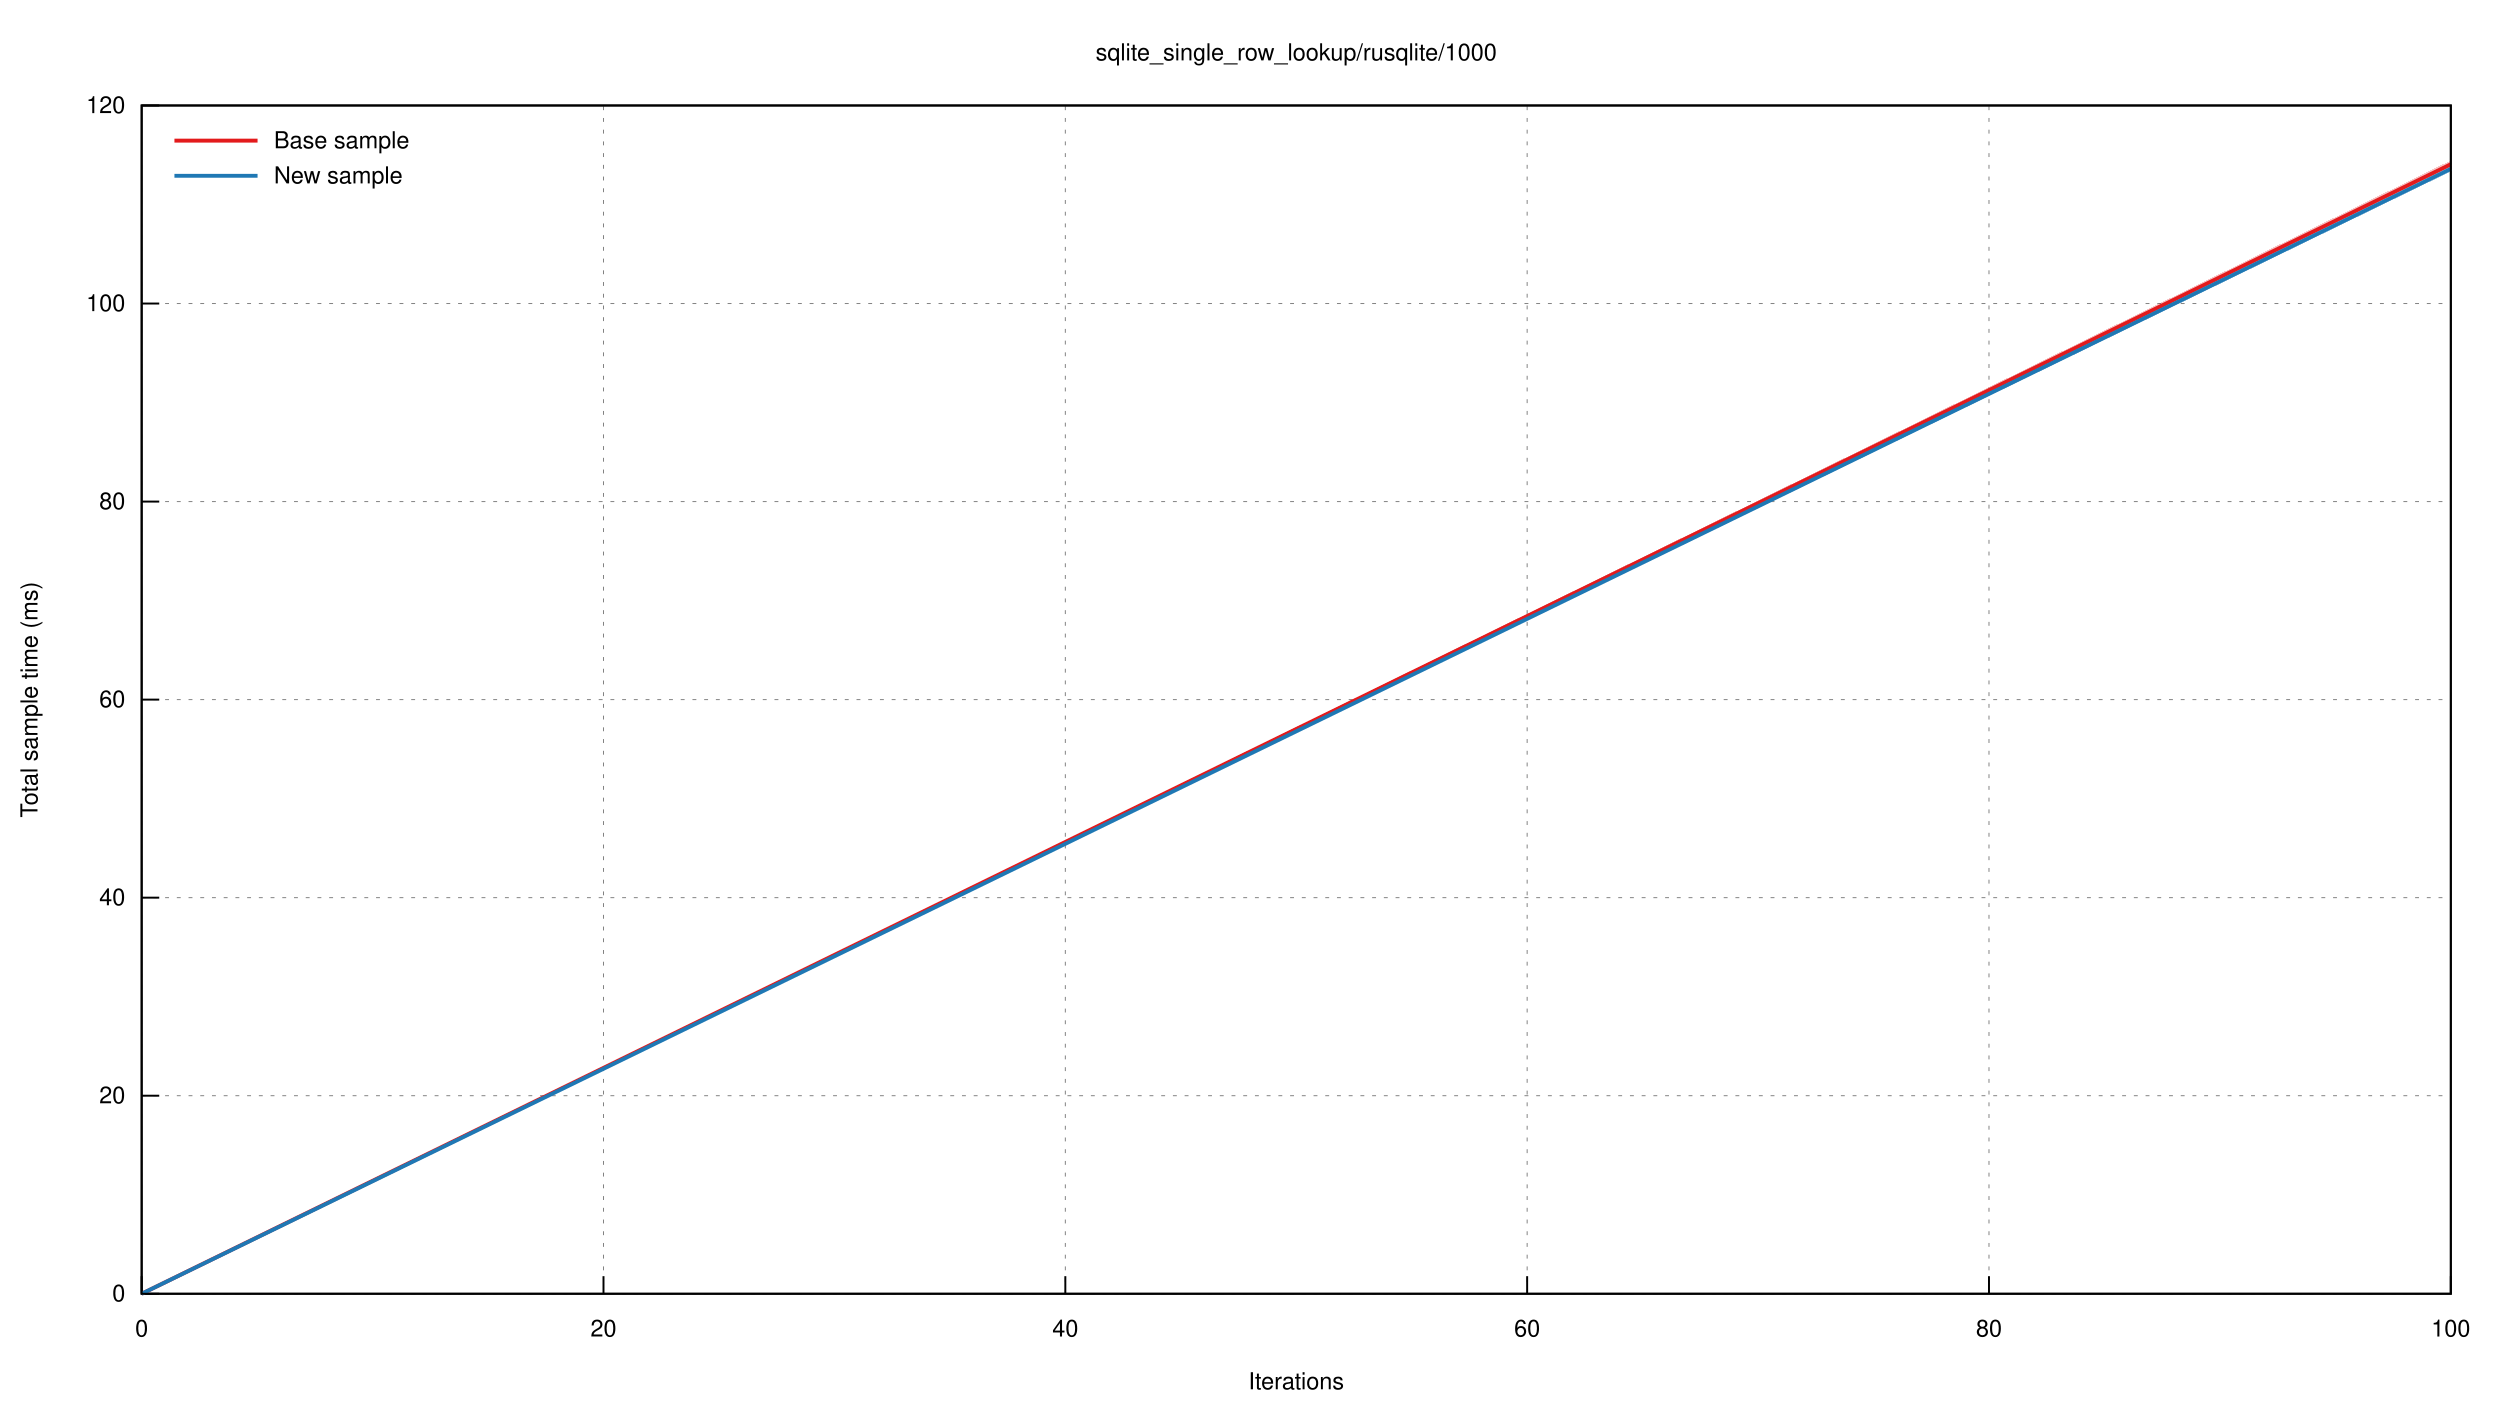
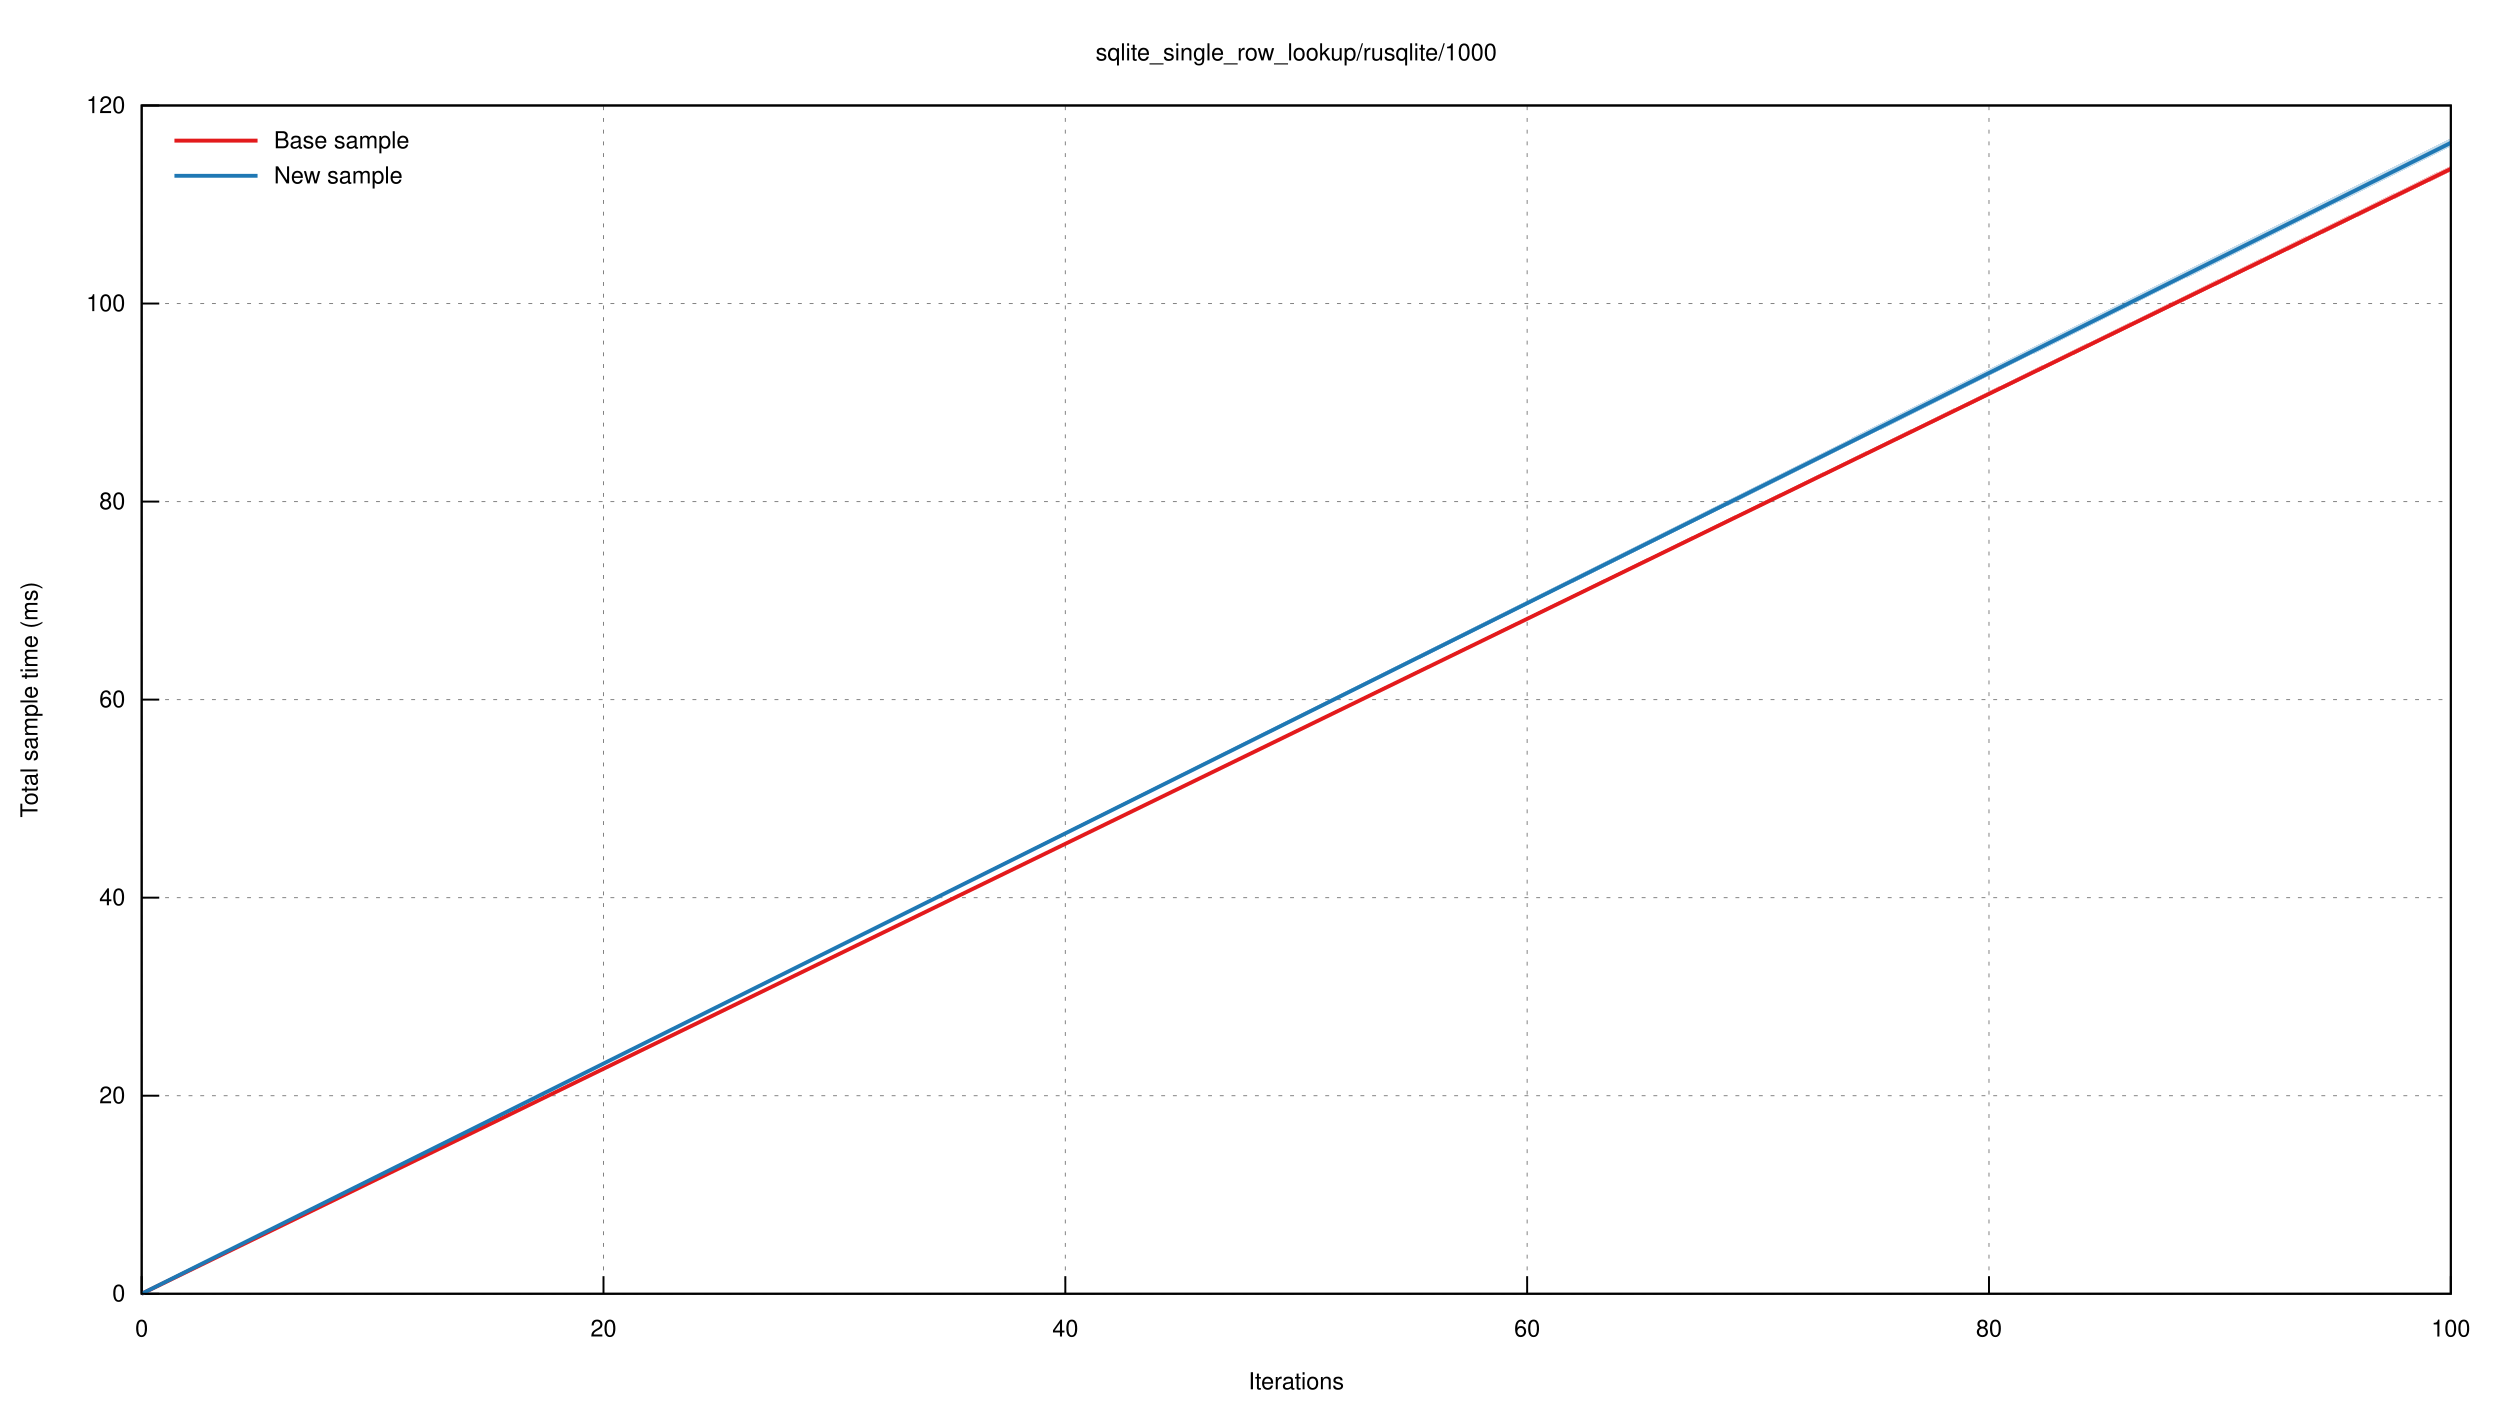
<svg xmlns="http://www.w3.org/2000/svg" xmlns:xlink="http://www.w3.org/1999/xlink" viewBox="0 0 1280 720">
  <g id="gnuplot_canvas">
    <rect x="0" y="0" width="1280" height="720" fill="none" />
    <defs>
      <circle id="gpDot" r="0.5" stroke-width="0.5" stroke="currentColor" />
      <path id="gpPt0" stroke-width="0.222" stroke="currentColor" d="M-1,0 h2 M0,-1 v2" />
      <path id="gpPt1" stroke-width="0.222" stroke="currentColor" d="M-1,-1 L1,1 M1,-1 L-1,1" />
      <path id="gpPt2" stroke-width="0.222" stroke="currentColor" d="M-1,0 L1,0 M0,-1 L0,1 M-1,-1 L1,1 M-1,1 L1,-1" />
      <rect id="gpPt3" stroke-width="0.222" stroke="currentColor" x="-1" y="-1" width="2" height="2" />
      <rect id="gpPt4" stroke-width="0.222" stroke="currentColor" fill="currentColor" x="-1" y="-1" width="2" height="2" />
      <circle id="gpPt5" stroke-width="0.222" stroke="currentColor" cx="0" cy="0" r="1" />
      <use xlink:href="#gpPt5" id="gpPt6" fill="currentColor" stroke="none" />
      <path id="gpPt7" stroke-width="0.222" stroke="currentColor" d="M0,-1.33 L-1.33,0.67 L1.33,0.67 z" />
      <use xlink:href="#gpPt7" id="gpPt8" fill="currentColor" stroke="none" />
      <use xlink:href="#gpPt7" id="gpPt9" stroke="currentColor" transform="rotate(180)" />
      <use xlink:href="#gpPt9" id="gpPt10" fill="currentColor" stroke="none" />
      <use xlink:href="#gpPt3" id="gpPt11" stroke="currentColor" transform="rotate(45)" />
      <use xlink:href="#gpPt11" id="gpPt12" fill="currentColor" stroke="none" />
      <path id="gpPt13" stroke-width="0.222" stroke="currentColor" d="M0,1.330 L1.265,0.411 L0.782,-1.067 L-0.782,-1.076 L-1.265,0.411 z" />
      <use xlink:href="#gpPt13" id="gpPt14" fill="currentColor" stroke="none" />
      <filter id="textbox" filterUnits="objectBoundingBox" x="0" y="0" height="1" width="1">
        <feFlood flood-color="white" flood-opacity="1" result="bgnd" />
        <feComposite in="SourceGraphic" in2="bgnd" operator="atop" />
      </filter>
      <filter id="greybox" filterUnits="objectBoundingBox" x="0" y="0" height="1" width="1">
        <feFlood flood-color="lightgrey" flood-opacity="1" result="grey" />
        <feComposite in="SourceGraphic" in2="grey" operator="atop" />
      </filter>
    </defs>
    <g fill="none" color="white" stroke="currentColor" stroke-width="1.00" stroke-linecap="butt" stroke-linejoin="miter">
</g>
    <g fill="none" color="black" stroke="currentColor" stroke-width="1.00" stroke-linecap="butt" stroke-linejoin="miter">
</g>
    <g fill="none" color="black" stroke="black" stroke-width="0.50" stroke-linecap="butt" stroke-linejoin="miter">
</g>
    <g fill="none" color="gray" stroke="currentColor" stroke-width="0.50" stroke-linecap="butt" stroke-linejoin="miter">
      <path stroke="gray" stroke-dasharray="2,4" class="gridline" d="M72.53,662.40 L1254.82,662.40  " />
    </g>
    <g fill="none" color="gray" stroke="gray" stroke-width="1.00" stroke-linecap="butt" stroke-linejoin="miter">
</g>
    <g fill="none" color="black" stroke="currentColor" stroke-width="1.00" stroke-linecap="butt" stroke-linejoin="miter">
      <path stroke="black" d="M72.53,662.40 L81.53,662.40  " />
      <g transform="translate(64.14,666.30)" stroke="none" fill="black" font-family="Helvetica" font-size="12.00" text-anchor="end">
        <text>
          <tspan font-family="Helvetica"> 0</tspan>
        </text>
      </g>
    </g>
    <g fill="none" color="black" stroke="currentColor" stroke-width="1.00" stroke-linecap="butt" stroke-linejoin="miter">
</g>
    <g fill="none" color="black" stroke="black" stroke-width="0.50" stroke-linecap="butt" stroke-linejoin="miter">
</g>
    <g fill="none" color="gray" stroke="currentColor" stroke-width="0.50" stroke-linecap="butt" stroke-linejoin="miter">
      <path stroke="gray" stroke-dasharray="2,4" class="gridline" d="M72.53,561.00 L1254.82,561.00  " />
    </g>
    <g fill="none" color="gray" stroke="gray" stroke-width="1.00" stroke-linecap="butt" stroke-linejoin="miter">
</g>
    <g fill="none" color="black" stroke="currentColor" stroke-width="1.00" stroke-linecap="butt" stroke-linejoin="miter">
      <path stroke="black" d="M72.53,561.00 L81.53,561.00  " />
      <g transform="translate(64.14,564.90)" stroke="none" fill="black" font-family="Helvetica" font-size="12.00" text-anchor="end">
        <text>
          <tspan font-family="Helvetica"> 20</tspan>
        </text>
      </g>
    </g>
    <g fill="none" color="black" stroke="currentColor" stroke-width="1.00" stroke-linecap="butt" stroke-linejoin="miter">
</g>
    <g fill="none" color="black" stroke="black" stroke-width="0.50" stroke-linecap="butt" stroke-linejoin="miter">
</g>
    <g fill="none" color="gray" stroke="currentColor" stroke-width="0.50" stroke-linecap="butt" stroke-linejoin="miter">
      <path stroke="gray" stroke-dasharray="2,4" class="gridline" d="M72.53,459.60 L1254.82,459.60  " />
    </g>
    <g fill="none" color="gray" stroke="gray" stroke-width="1.00" stroke-linecap="butt" stroke-linejoin="miter">
</g>
    <g fill="none" color="black" stroke="currentColor" stroke-width="1.00" stroke-linecap="butt" stroke-linejoin="miter">
      <path stroke="black" d="M72.53,459.60 L81.53,459.60  " />
      <g transform="translate(64.14,463.50)" stroke="none" fill="black" font-family="Helvetica" font-size="12.00" text-anchor="end">
        <text>
          <tspan font-family="Helvetica"> 40</tspan>
        </text>
      </g>
    </g>
    <g fill="none" color="black" stroke="currentColor" stroke-width="1.00" stroke-linecap="butt" stroke-linejoin="miter">
</g>
    <g fill="none" color="black" stroke="black" stroke-width="0.50" stroke-linecap="butt" stroke-linejoin="miter">
</g>
    <g fill="none" color="gray" stroke="currentColor" stroke-width="0.50" stroke-linecap="butt" stroke-linejoin="miter">
      <path stroke="gray" stroke-dasharray="2,4" class="gridline" d="M72.53,358.20 L1254.82,358.20  " />
    </g>
    <g fill="none" color="gray" stroke="gray" stroke-width="1.00" stroke-linecap="butt" stroke-linejoin="miter">
</g>
    <g fill="none" color="black" stroke="currentColor" stroke-width="1.00" stroke-linecap="butt" stroke-linejoin="miter">
      <path stroke="black" d="M72.53,358.20 L81.53,358.20  " />
      <g transform="translate(64.14,362.10)" stroke="none" fill="black" font-family="Helvetica" font-size="12.00" text-anchor="end">
        <text>
          <tspan font-family="Helvetica"> 60</tspan>
        </text>
      </g>
    </g>
    <g fill="none" color="black" stroke="currentColor" stroke-width="1.00" stroke-linecap="butt" stroke-linejoin="miter">
</g>
    <g fill="none" color="black" stroke="black" stroke-width="0.50" stroke-linecap="butt" stroke-linejoin="miter">
</g>
    <g fill="none" color="gray" stroke="currentColor" stroke-width="0.50" stroke-linecap="butt" stroke-linejoin="miter">
      <path stroke="gray" stroke-dasharray="2,4" class="gridline" d="M72.53,256.81 L1254.82,256.81  " />
    </g>
    <g fill="none" color="gray" stroke="gray" stroke-width="1.00" stroke-linecap="butt" stroke-linejoin="miter">
</g>
    <g fill="none" color="black" stroke="currentColor" stroke-width="1.00" stroke-linecap="butt" stroke-linejoin="miter">
      <path stroke="black" d="M72.53,256.81 L81.53,256.81  " />
      <g transform="translate(64.14,260.71)" stroke="none" fill="black" font-family="Helvetica" font-size="12.00" text-anchor="end">
        <text>
          <tspan font-family="Helvetica"> 80</tspan>
        </text>
      </g>
    </g>
    <g fill="none" color="black" stroke="currentColor" stroke-width="1.00" stroke-linecap="butt" stroke-linejoin="miter">
</g>
    <g fill="none" color="black" stroke="black" stroke-width="0.50" stroke-linecap="butt" stroke-linejoin="miter">
</g>
    <g fill="none" color="gray" stroke="currentColor" stroke-width="0.50" stroke-linecap="butt" stroke-linejoin="miter">
      <path stroke="gray" stroke-dasharray="2,4" class="gridline" d="M72.53,155.41 L1254.82,155.41  " />
    </g>
    <g fill="none" color="gray" stroke="gray" stroke-width="1.00" stroke-linecap="butt" stroke-linejoin="miter">
</g>
    <g fill="none" color="black" stroke="currentColor" stroke-width="1.00" stroke-linecap="butt" stroke-linejoin="miter">
      <path stroke="black" d="M72.53,155.41 L81.53,155.41  " />
      <g transform="translate(64.14,159.31)" stroke="none" fill="black" font-family="Helvetica" font-size="12.00" text-anchor="end">
        <text>
          <tspan font-family="Helvetica"> 100</tspan>
        </text>
      </g>
    </g>
    <g fill="none" color="black" stroke="currentColor" stroke-width="1.00" stroke-linecap="butt" stroke-linejoin="miter">
</g>
    <g fill="none" color="black" stroke="black" stroke-width="0.50" stroke-linecap="butt" stroke-linejoin="miter">
</g>
    <g fill="none" color="gray" stroke="currentColor" stroke-width="0.50" stroke-linecap="butt" stroke-linejoin="miter">
      <path stroke="gray" stroke-dasharray="2,4" class="gridline" d="M72.53,54.01 L1254.82,54.01  " />
    </g>
    <g fill="none" color="gray" stroke="gray" stroke-width="1.00" stroke-linecap="butt" stroke-linejoin="miter">
</g>
    <g fill="none" color="black" stroke="currentColor" stroke-width="1.00" stroke-linecap="butt" stroke-linejoin="miter">
      <path stroke="black" d="M72.53,54.01 L81.53,54.01  " />
      <g transform="translate(64.14,57.91)" stroke="none" fill="black" font-family="Helvetica" font-size="12.00" text-anchor="end">
        <text>
          <tspan font-family="Helvetica"> 120</tspan>
        </text>
      </g>
    </g>
    <g fill="none" color="black" stroke="currentColor" stroke-width="1.00" stroke-linecap="butt" stroke-linejoin="miter">
</g>
    <g fill="none" color="black" stroke="black" stroke-width="0.50" stroke-linecap="butt" stroke-linejoin="miter">
</g>
    <g fill="none" color="gray" stroke="currentColor" stroke-width="0.50" stroke-linecap="butt" stroke-linejoin="miter">
      <path stroke="gray" stroke-dasharray="2,4" class="gridline" d="M72.53,662.40 L72.53,54.01  " />
    </g>
    <g fill="none" color="gray" stroke="gray" stroke-width="1.00" stroke-linecap="butt" stroke-linejoin="miter">
</g>
    <g fill="none" color="black" stroke="currentColor" stroke-width="1.00" stroke-linecap="butt" stroke-linejoin="miter">
      <path stroke="black" d="M72.53,662.40 L72.53,653.40  " />
      <g transform="translate(72.53,684.30)" stroke="none" fill="black" font-family="Helvetica" font-size="12.00" text-anchor="middle">
        <text>
          <tspan font-family="Helvetica"> 0</tspan>
        </text>
      </g>
    </g>
    <g fill="none" color="black" stroke="currentColor" stroke-width="1.00" stroke-linecap="butt" stroke-linejoin="miter">
</g>
    <g fill="none" color="black" stroke="black" stroke-width="0.50" stroke-linecap="butt" stroke-linejoin="miter">
</g>
    <g fill="none" color="gray" stroke="currentColor" stroke-width="0.50" stroke-linecap="butt" stroke-linejoin="miter">
      <path stroke="gray" stroke-dasharray="2,4" class="gridline" d="M308.99,662.40 L308.99,54.01  " />
    </g>
    <g fill="none" color="gray" stroke="gray" stroke-width="1.00" stroke-linecap="butt" stroke-linejoin="miter">
</g>
    <g fill="none" color="black" stroke="currentColor" stroke-width="1.00" stroke-linecap="butt" stroke-linejoin="miter">
      <path stroke="black" d="M308.99,662.40 L308.99,653.40  " />
      <g transform="translate(308.99,684.30)" stroke="none" fill="black" font-family="Helvetica" font-size="12.00" text-anchor="middle">
        <text>
          <tspan font-family="Helvetica"> 20</tspan>
        </text>
      </g>
    </g>
    <g fill="none" color="black" stroke="currentColor" stroke-width="1.00" stroke-linecap="butt" stroke-linejoin="miter">
</g>
    <g fill="none" color="black" stroke="black" stroke-width="0.50" stroke-linecap="butt" stroke-linejoin="miter">
</g>
    <g fill="none" color="gray" stroke="currentColor" stroke-width="0.50" stroke-linecap="butt" stroke-linejoin="miter">
      <path stroke="gray" stroke-dasharray="2,4" class="gridline" d="M545.45,662.40 L545.45,54.01  " />
    </g>
    <g fill="none" color="gray" stroke="gray" stroke-width="1.00" stroke-linecap="butt" stroke-linejoin="miter">
</g>
    <g fill="none" color="black" stroke="currentColor" stroke-width="1.00" stroke-linecap="butt" stroke-linejoin="miter">
      <path stroke="black" d="M545.45,662.40 L545.45,653.40  " />
      <g transform="translate(545.45,684.30)" stroke="none" fill="black" font-family="Helvetica" font-size="12.00" text-anchor="middle">
        <text>
          <tspan font-family="Helvetica"> 40</tspan>
        </text>
      </g>
    </g>
    <g fill="none" color="black" stroke="currentColor" stroke-width="1.00" stroke-linecap="butt" stroke-linejoin="miter">
</g>
    <g fill="none" color="black" stroke="black" stroke-width="0.50" stroke-linecap="butt" stroke-linejoin="miter">
</g>
    <g fill="none" color="gray" stroke="currentColor" stroke-width="0.50" stroke-linecap="butt" stroke-linejoin="miter">
      <path stroke="gray" stroke-dasharray="2,4" class="gridline" d="M781.90,662.40 L781.90,54.01  " />
    </g>
    <g fill="none" color="gray" stroke="gray" stroke-width="1.00" stroke-linecap="butt" stroke-linejoin="miter">
</g>
    <g fill="none" color="black" stroke="currentColor" stroke-width="1.00" stroke-linecap="butt" stroke-linejoin="miter">
      <path stroke="black" d="M781.90,662.40 L781.90,653.40  " />
      <g transform="translate(781.90,684.30)" stroke="none" fill="black" font-family="Helvetica" font-size="12.00" text-anchor="middle">
        <text>
          <tspan font-family="Helvetica"> 60</tspan>
        </text>
      </g>
    </g>
    <g fill="none" color="black" stroke="currentColor" stroke-width="1.00" stroke-linecap="butt" stroke-linejoin="miter">
</g>
    <g fill="none" color="black" stroke="black" stroke-width="0.50" stroke-linecap="butt" stroke-linejoin="miter">
</g>
    <g fill="none" color="gray" stroke="currentColor" stroke-width="0.50" stroke-linecap="butt" stroke-linejoin="miter">
      <path stroke="gray" stroke-dasharray="2,4" class="gridline" d="M1018.36,662.40 L1018.36,54.01  " />
    </g>
    <g fill="none" color="gray" stroke="gray" stroke-width="1.00" stroke-linecap="butt" stroke-linejoin="miter">
</g>
    <g fill="none" color="black" stroke="currentColor" stroke-width="1.00" stroke-linecap="butt" stroke-linejoin="miter">
      <path stroke="black" d="M1018.36,662.40 L1018.36,653.40  " />
      <g transform="translate(1018.36,684.30)" stroke="none" fill="black" font-family="Helvetica" font-size="12.00" text-anchor="middle">
        <text>
          <tspan font-family="Helvetica"> 80</tspan>
        </text>
      </g>
    </g>
    <g fill="none" color="black" stroke="currentColor" stroke-width="1.00" stroke-linecap="butt" stroke-linejoin="miter">
</g>
    <g fill="none" color="black" stroke="black" stroke-width="0.50" stroke-linecap="butt" stroke-linejoin="miter">
</g>
    <g fill="none" color="gray" stroke="currentColor" stroke-width="0.50" stroke-linecap="butt" stroke-linejoin="miter">
      <path stroke="gray" stroke-dasharray="2,4" class="gridline" d="M1254.82,662.40 L1254.82,54.01  " />
    </g>
    <g fill="none" color="gray" stroke="gray" stroke-width="1.00" stroke-linecap="butt" stroke-linejoin="miter">
</g>
    <g fill="none" color="black" stroke="currentColor" stroke-width="1.00" stroke-linecap="butt" stroke-linejoin="miter">
      <path stroke="black" d="M1254.82,662.40 L1254.82,653.40  " />
      <g transform="translate(1254.82,684.30)" stroke="none" fill="black" font-family="Helvetica" font-size="12.00" text-anchor="middle">
        <text>
          <tspan font-family="Helvetica"> 100</tspan>
        </text>
      </g>
    </g>
    <g fill="none" color="black" stroke="currentColor" stroke-width="1.00" stroke-linecap="butt" stroke-linejoin="miter">
</g>
    <g fill="none" color="black" stroke="currentColor" stroke-width="1.00" stroke-linecap="butt" stroke-linejoin="miter">
      <path stroke="black" d="M72.53,54.01 L72.53,662.40 L1254.82,662.40 L1254.82,54.01 L72.53,54.01 Z  " />
    </g>
    <g fill="none" color="black" stroke="currentColor" stroke-width="1.00" stroke-linecap="butt" stroke-linejoin="miter">
</g>
    <g id="gnuplot_plot_1" fill="none">
      <g fill="none" color="black" stroke="currentColor" stroke-width="1.00" stroke-linecap="butt" stroke-linejoin="miter">
        <g stroke="none" shape-rendering="crispEdges">
          <polygon fill="rgb(227,  26,  28)" fill-opacity="0.25" points="72.53,662.40 72.53,662.40 72.53,662.40 " />
-           <polygon fill="rgb(227,  26,  28)" fill-opacity="0.25" points="72.53,662.40 1254.82,85.53 1254.82,82.13 " />
+           <polygon fill="rgb(227,  26,  28)" fill-opacity="0.25" points="72.53,662.40 1254.82,87.88 1254.82,84.73 " />
        </g>
      </g>
    </g>
    <g id="gnuplot_plot_2" fill="none">
      <g fill="none" color="black" stroke="currentColor" stroke-width="1.00" stroke-linecap="butt" stroke-linejoin="miter">
        <g stroke="none" shape-rendering="crispEdges">
          <polygon fill="rgb( 31, 120, 180)" fill-opacity="0.25" points="72.53,662.40 72.53,662.40 72.53,662.40 " />
-           <polygon fill="rgb( 31, 120, 180)" fill-opacity="0.25" points="72.53,662.40 1254.82,87.88 1254.82,84.73 " />
+           <polygon fill="rgb( 31, 120, 180)" fill-opacity="0.25" points="72.53,662.40 1254.82,75.11 1254.82,70.68 " />
        </g>
      </g>
    </g>
    <g id="gnuplot_plot_3">
      <g fill="none" color="white" stroke="rgb( 31, 120, 180)" stroke-width="2.00" stroke-linecap="butt" stroke-linejoin="miter">
</g>
      <g fill="none" color="black" stroke="currentColor" stroke-width="2.00" stroke-linecap="butt" stroke-linejoin="miter">
        <g transform="translate(140.26,75.91)" stroke="none" fill="black" font-family="Helvetica" font-size="12.00" text-anchor="start">
          <text>
            <tspan font-family="Helvetica">Base sample</tspan>
          </text>
        </g>
      </g>
      <g fill="none" color="black" stroke="currentColor" stroke-width="2.00" stroke-linecap="butt" stroke-linejoin="miter">
-         <path stroke="rgb(227,  26,  28)" d="M89.31,72.01 L131.87,72.01 M72.53,662.40 L1254.82,84.09  " />
+         <path stroke="rgb(227,  26,  28)" d="M89.31,72.01 L131.87,72.01 M72.53,662.40 L1254.82,86.47  " />
      </g>
    </g>
    <g id="gnuplot_plot_4">
      <g fill="none" color="black" stroke="currentColor" stroke-width="2.00" stroke-linecap="butt" stroke-linejoin="miter">
        <g transform="translate(140.26,93.91)" stroke="none" fill="black" font-family="Helvetica" font-size="12.00" text-anchor="start">
          <text>
            <tspan font-family="Helvetica">New sample</tspan>
          </text>
        </g>
      </g>
      <g fill="none" color="black" stroke="currentColor" stroke-width="2.00" stroke-linecap="butt" stroke-linejoin="miter">
-         <path stroke="rgb( 31, 120, 180)" d="M89.31,90.01 L131.87,90.01 M72.53,662.40 L1254.82,86.47  " />
+         <path stroke="rgb( 31, 120, 180)" d="M89.31,90.01 L131.87,90.01 M72.53,662.40 L1254.82,73.11  " />
      </g>
    </g>
    <g fill="none" color="black" stroke="currentColor" stroke-width="2.00" stroke-linecap="butt" stroke-linejoin="miter">
</g>
    <g fill="none" color="black" stroke="black" stroke-width="1.00" stroke-linecap="butt" stroke-linejoin="miter">
</g>
    <g fill="none" color="black" stroke="currentColor" stroke-width="1.00" stroke-linecap="butt" stroke-linejoin="miter">
      <path stroke="black" d="M72.53,54.01 L72.53,662.40 L1254.82,662.40 L1254.82,54.01 L72.53,54.01 Z  " />
      <g transform="translate(19.18,358.21) rotate(270.00)" stroke="none" fill="black" font-family="Helvetica" font-size="12.00" text-anchor="middle">
        <text>
          <tspan font-family="Helvetica">Total sample time (ms)</tspan>
        </text>
      </g>
    </g>
    <g fill="none" color="black" stroke="currentColor" stroke-width="1.00" stroke-linecap="butt" stroke-linejoin="miter">
      <g transform="translate(663.67,711.30)" stroke="none" fill="black" font-family="Helvetica" font-size="12.00" text-anchor="middle">
        <text>
          <tspan font-family="Helvetica">Iterations</tspan>
        </text>
      </g>
    </g>
    <g fill="none" color="black" stroke="currentColor" stroke-width="1.00" stroke-linecap="butt" stroke-linejoin="miter">
</g>
    <g fill="none" color="black" stroke="currentColor" stroke-width="1.00" stroke-linecap="butt" stroke-linejoin="miter">
      <g transform="translate(663.67,30.91)" stroke="none" fill="black" font-family="Helvetica" font-size="12.00" text-anchor="middle">
        <text>
          <tspan font-family="Helvetica">sqlite_single_row_lookup/rusqlite/1000</tspan>
        </text>
      </g>
    </g>
    <g fill="none" color="black" stroke="currentColor" stroke-width="1.00" stroke-linecap="butt" stroke-linejoin="miter">
</g>
  </g>
</svg>
